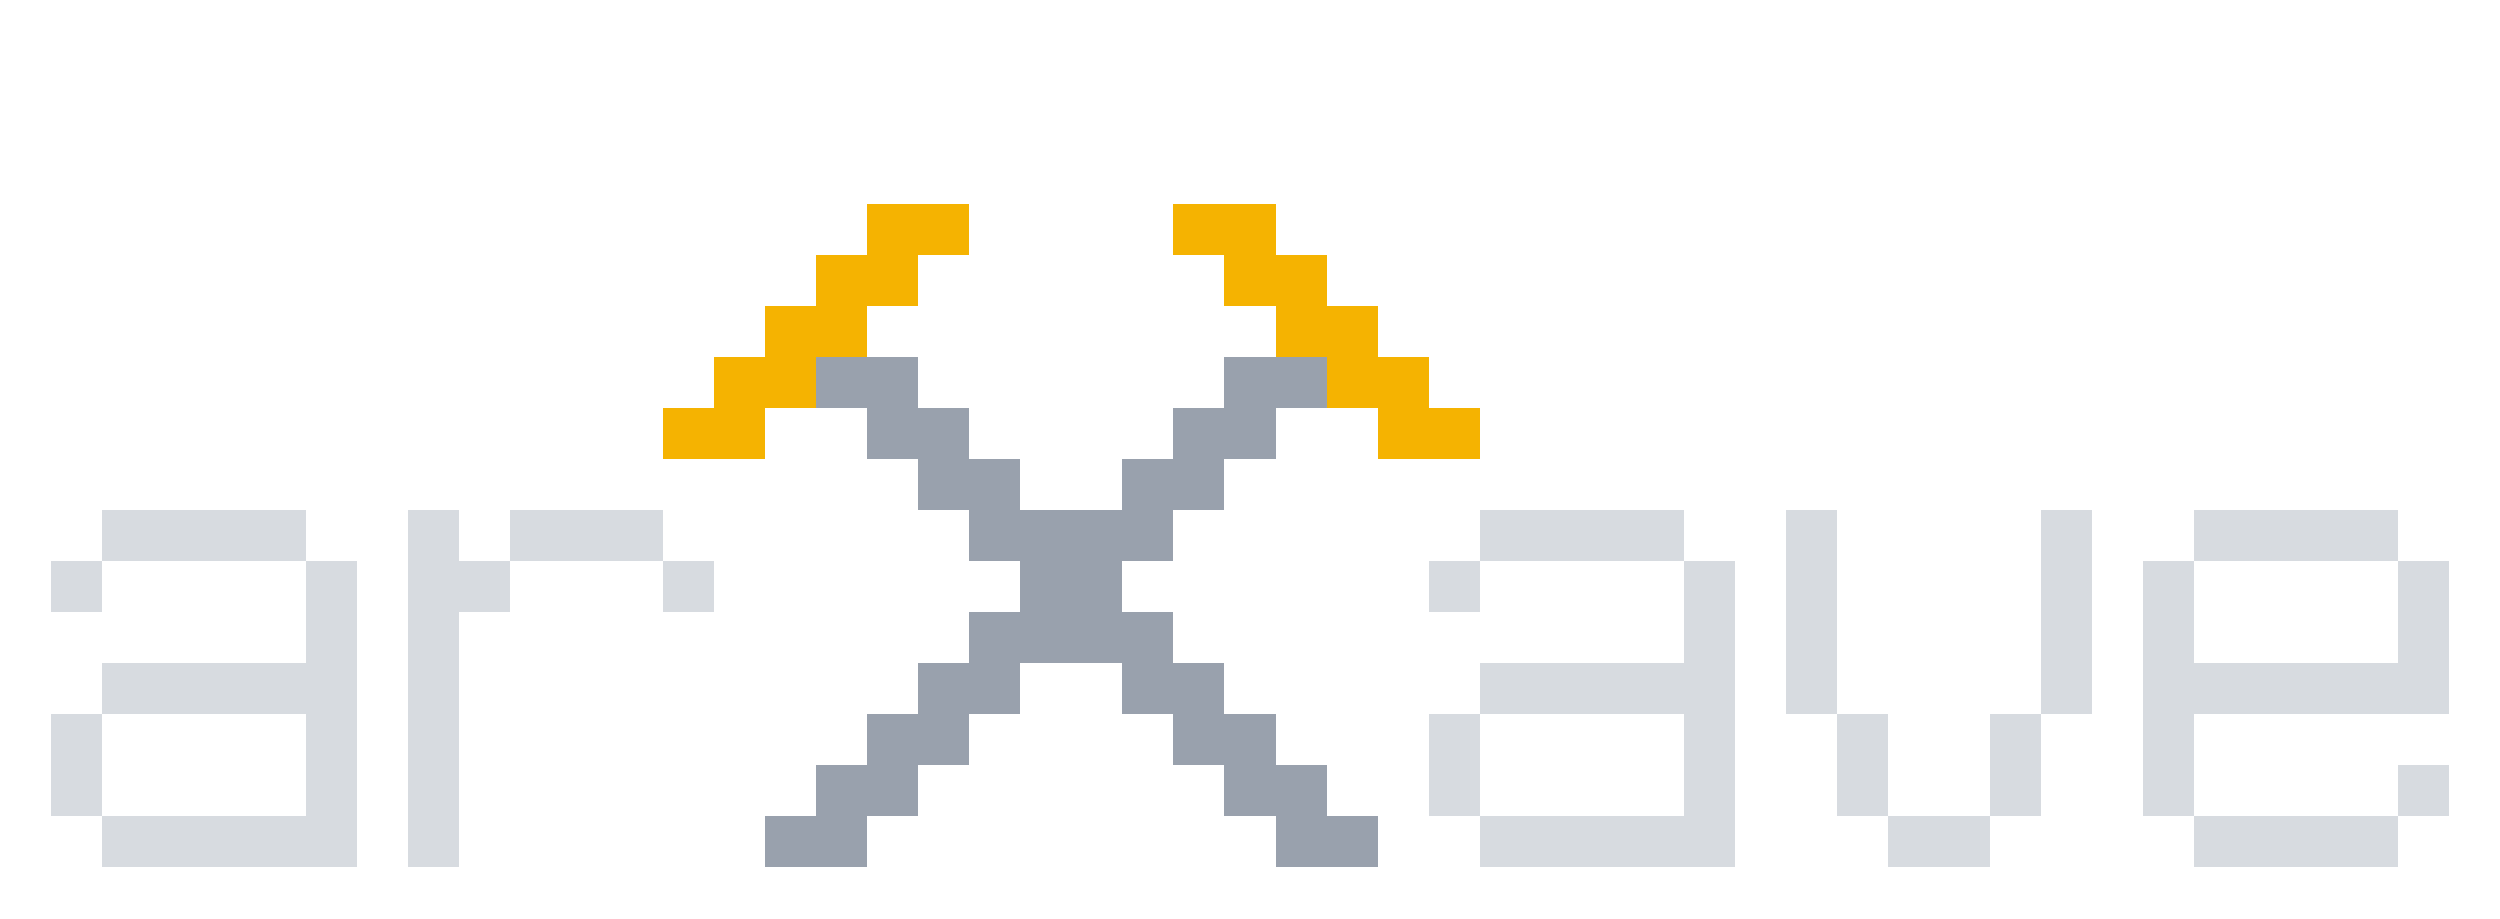
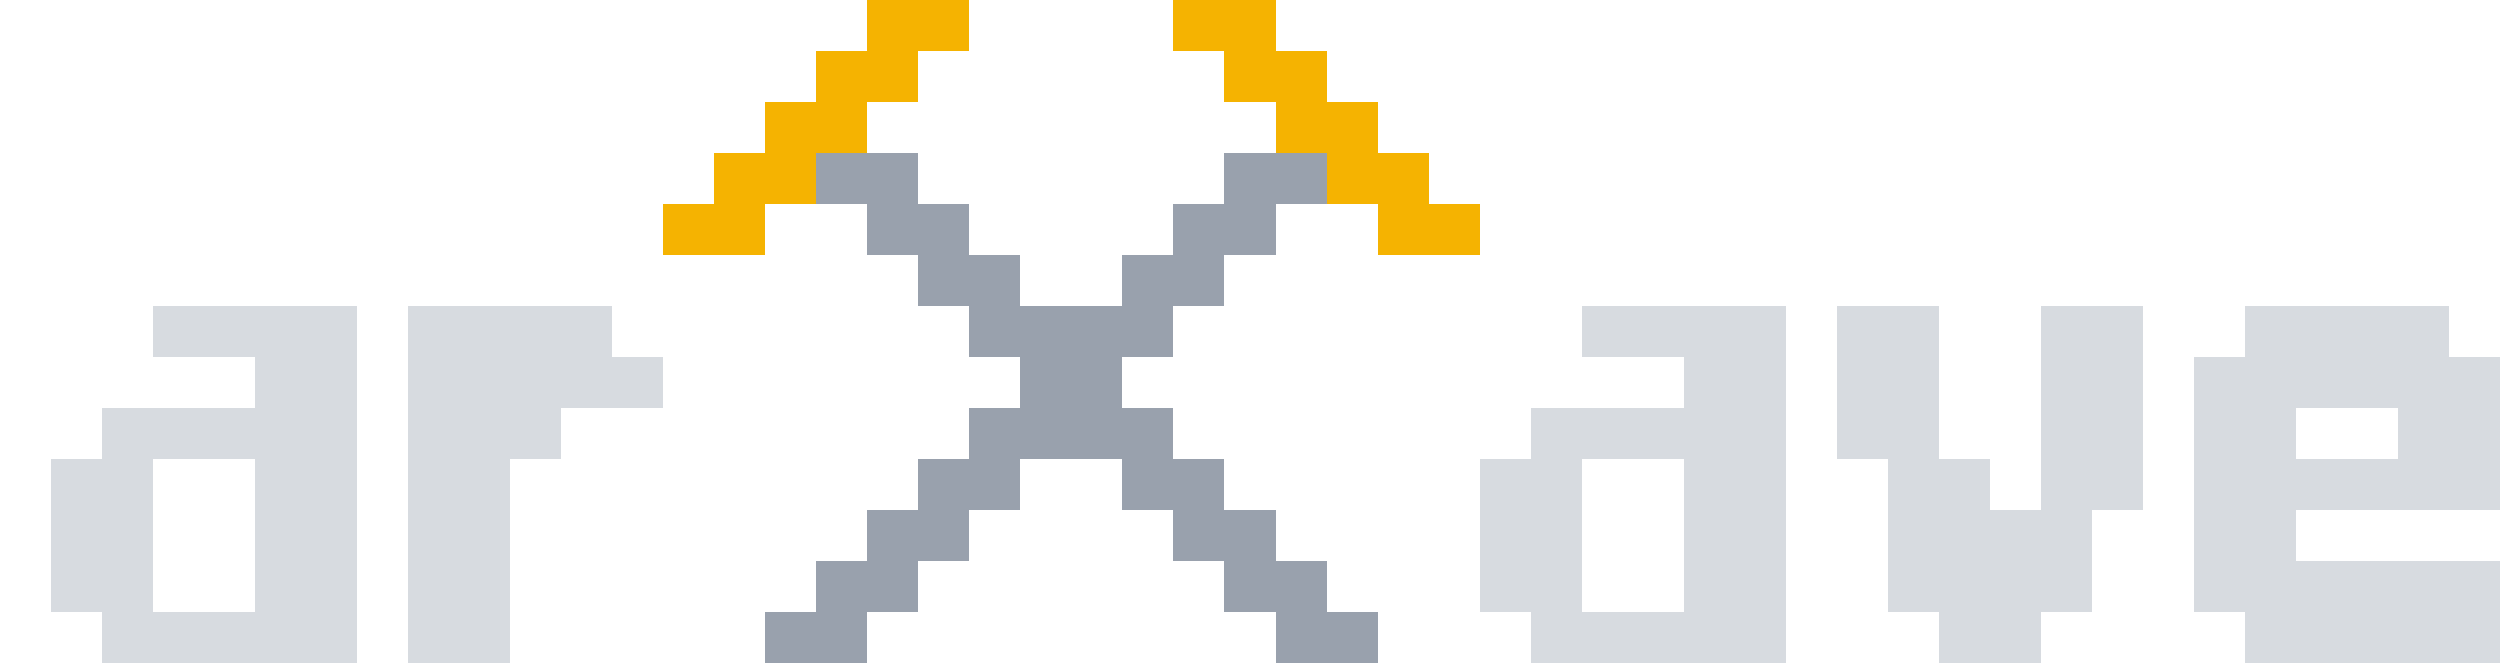
- <svg xmlns="http://www.w3.org/2000/svg" width="392" height="144" viewBox="0 0 392 144" shape-rendering="crispEdges" role="img" aria-label="arXave — pixel wordmark whose X is two crossed daggers">
+ <svg xmlns="http://www.w3.org/2000/svg" width="392" height="104" viewBox="0 32 392 104" shape-rendering="crispEdges" role="img" aria-label="arXave — pixel wordmark whose X is two crossed daggers">
  <g fill="#99a1ad">
    <rect x="120" y="48" width="8" height="8" />
    <rect x="128" y="48" width="8" height="8" />
    <rect x="128" y="56" width="8" height="8" />
    <rect x="136" y="56" width="8" height="8" />
    <rect x="136" y="64" width="8" height="8" />
    <rect x="144" y="64" width="8" height="8" />
    <rect x="144" y="72" width="8" height="8" />
    <rect x="152" y="72" width="8" height="8" />
    <rect x="152" y="80" width="8" height="8" />
    <rect x="160" y="80" width="8" height="8" />
    <rect x="160" y="88" width="8" height="8" />
    <rect x="168" y="88" width="8" height="8" />
    <rect x="168" y="96" width="8" height="8" />
    <rect x="176" y="96" width="8" height="8" />
    <rect x="176" y="104" width="8" height="8" />
    <rect x="184" y="104" width="8" height="8" />
    <rect x="184" y="112" width="8" height="8" />
    <rect x="192" y="112" width="8" height="8" />
    <rect x="192" y="120" width="8" height="8" />
    <rect x="200" y="120" width="8" height="8" />
    <rect x="200" y="128" width="8" height="8" />
    <rect x="208" y="128" width="8" height="8" />
    <rect x="200" y="48" width="8" height="8" />
    <rect x="208" y="48" width="8" height="8" />
    <rect x="192" y="56" width="8" height="8" />
    <rect x="200" y="56" width="8" height="8" />
    <rect x="184" y="64" width="8" height="8" />
    <rect x="192" y="64" width="8" height="8" />
    <rect x="176" y="72" width="8" height="8" />
    <rect x="184" y="72" width="8" height="8" />
    <rect x="168" y="80" width="8" height="8" />
    <rect x="176" y="80" width="8" height="8" />
    <rect x="152" y="96" width="8" height="8" />
    <rect x="160" y="96" width="8" height="8" />
    <rect x="144" y="104" width="8" height="8" />
    <rect x="152" y="104" width="8" height="8" />
    <rect x="136" y="112" width="8" height="8" />
    <rect x="144" y="112" width="8" height="8" />
    <rect x="128" y="120" width="8" height="8" />
    <rect x="136" y="120" width="8" height="8" />
    <rect x="120" y="128" width="8" height="8" />
    <rect x="128" y="128" width="8" height="8" />
  </g>
  <g fill="#f5b301">
    <rect x="104" y="64" width="8" height="8" />
    <rect x="112" y="56" width="8" height="8" />
    <rect x="120" y="48" width="8" height="8" />
    <rect x="128" y="40" width="8" height="8" />
    <rect x="136" y="32" width="8" height="8" />
    <rect x="112" y="64" width="8" height="8" />
    <rect x="120" y="56" width="8" height="8" />
    <rect x="128" y="48" width="8" height="8" />
    <rect x="136" y="40" width="8" height="8" />
    <rect x="144" y="32" width="8" height="8" />
    <rect x="192" y="32" width="8" height="8" />
    <rect x="200" y="40" width="8" height="8" />
    <rect x="208" y="48" width="8" height="8" />
    <rect x="216" y="56" width="8" height="8" />
    <rect x="224" y="64" width="8" height="8" />
    <rect x="184" y="32" width="8" height="8" />
    <rect x="192" y="40" width="8" height="8" />
    <rect x="200" y="48" width="8" height="8" />
    <rect x="208" y="56" width="8" height="8" />
    <rect x="216" y="64" width="8" height="8" />
  </g>
  <g fill="#d7dbe0">
-     <rect x="16" y="80" width="8" height="8" />
    <rect x="24" y="80" width="8" height="8" />
    <rect x="32" y="80" width="8" height="8" />
    <rect x="40" y="80" width="8" height="8" />
-     <rect x="8" y="88" width="8" height="8" />
+     <rect x="48" y="80" width="8" height="8" />
+     <rect x="40" y="88" width="8" height="8" />
    <rect x="48" y="88" width="8" height="8" />
+     <rect x="16" y="96" width="8" height="8" />
+     <rect x="24" y="96" width="8" height="8" />
+     <rect x="32" y="96" width="8" height="8" />
+     <rect x="40" y="96" width="8" height="8" />
    <rect x="48" y="96" width="8" height="8" />
+     <rect x="8" y="104" width="8" height="8" />
    <rect x="16" y="104" width="8" height="8" />
-     <rect x="24" y="104" width="8" height="8" />
-     <rect x="32" y="104" width="8" height="8" />
    <rect x="40" y="104" width="8" height="8" />
    <rect x="48" y="104" width="8" height="8" />
    <rect x="8" y="112" width="8" height="8" />
+     <rect x="16" y="112" width="8" height="8" />
+     <rect x="40" y="112" width="8" height="8" />
    <rect x="48" y="112" width="8" height="8" />
    <rect x="8" y="120" width="8" height="8" />
+     <rect x="16" y="120" width="8" height="8" />
+     <rect x="40" y="120" width="8" height="8" />
    <rect x="48" y="120" width="8" height="8" />
    <rect x="16" y="128" width="8" height="8" />
    <rect x="24" y="128" width="8" height="8" />
    <rect x="32" y="128" width="8" height="8" />
    <rect x="40" y="128" width="8" height="8" />
    <rect x="48" y="128" width="8" height="8" />
    <rect x="64" y="80" width="8" height="8" />
+     <rect x="72" y="80" width="8" height="8" />
    <rect x="80" y="80" width="8" height="8" />
    <rect x="88" y="80" width="8" height="8" />
-     <rect x="96" y="80" width="8" height="8" />
    <rect x="64" y="88" width="8" height="8" />
    <rect x="72" y="88" width="8" height="8" />
-     <rect x="104" y="88" width="8" height="8" />
+     <rect x="80" y="88" width="8" height="8" />
+     <rect x="88" y="88" width="8" height="8" />
+     <rect x="96" y="88" width="8" height="8" />
    <rect x="64" y="96" width="8" height="8" />
+     <rect x="72" y="96" width="8" height="8" />
+     <rect x="80" y="96" width="8" height="8" />
    <rect x="64" y="104" width="8" height="8" />
+     <rect x="72" y="104" width="8" height="8" />
    <rect x="64" y="112" width="8" height="8" />
+     <rect x="72" y="112" width="8" height="8" />
    <rect x="64" y="120" width="8" height="8" />
+     <rect x="72" y="120" width="8" height="8" />
    <rect x="64" y="128" width="8" height="8" />
-     <rect x="232" y="80" width="8" height="8" />
-     <rect x="240" y="80" width="8" height="8" />
+     <rect x="72" y="128" width="8" height="8" />
    <rect x="248" y="80" width="8" height="8" />
    <rect x="256" y="80" width="8" height="8" />
-     <rect x="224" y="88" width="8" height="8" />
+     <rect x="264" y="80" width="8" height="8" />
+     <rect x="272" y="80" width="8" height="8" />
    <rect x="264" y="88" width="8" height="8" />
+     <rect x="272" y="88" width="8" height="8" />
+     <rect x="240" y="96" width="8" height="8" />
+     <rect x="248" y="96" width="8" height="8" />
+     <rect x="256" y="96" width="8" height="8" />
    <rect x="264" y="96" width="8" height="8" />
+     <rect x="272" y="96" width="8" height="8" />
    <rect x="232" y="104" width="8" height="8" />
    <rect x="240" y="104" width="8" height="8" />
-     <rect x="248" y="104" width="8" height="8" />
-     <rect x="256" y="104" width="8" height="8" />
    <rect x="264" y="104" width="8" height="8" />
-     <rect x="224" y="112" width="8" height="8" />
+     <rect x="272" y="104" width="8" height="8" />
+     <rect x="232" y="112" width="8" height="8" />
+     <rect x="240" y="112" width="8" height="8" />
    <rect x="264" y="112" width="8" height="8" />
-     <rect x="224" y="120" width="8" height="8" />
+     <rect x="272" y="112" width="8" height="8" />
+     <rect x="232" y="120" width="8" height="8" />
+     <rect x="240" y="120" width="8" height="8" />
    <rect x="264" y="120" width="8" height="8" />
-     <rect x="232" y="128" width="8" height="8" />
+     <rect x="272" y="120" width="8" height="8" />
    <rect x="240" y="128" width="8" height="8" />
    <rect x="248" y="128" width="8" height="8" />
    <rect x="256" y="128" width="8" height="8" />
    <rect x="264" y="128" width="8" height="8" />
-     <rect x="280" y="80" width="8" height="8" />
+     <rect x="272" y="128" width="8" height="8" />
+     <rect x="288" y="80" width="8" height="8" />
+     <rect x="296" y="80" width="8" height="8" />
    <rect x="320" y="80" width="8" height="8" />
-     <rect x="280" y="88" width="8" height="8" />
+     <rect x="328" y="80" width="8" height="8" />
+     <rect x="288" y="88" width="8" height="8" />
+     <rect x="296" y="88" width="8" height="8" />
    <rect x="320" y="88" width="8" height="8" />
-     <rect x="280" y="96" width="8" height="8" />
+     <rect x="328" y="88" width="8" height="8" />
+     <rect x="288" y="96" width="8" height="8" />
+     <rect x="296" y="96" width="8" height="8" />
    <rect x="320" y="96" width="8" height="8" />
-     <rect x="280" y="104" width="8" height="8" />
+     <rect x="328" y="96" width="8" height="8" />
+     <rect x="296" y="104" width="8" height="8" />
+     <rect x="304" y="104" width="8" height="8" />
    <rect x="320" y="104" width="8" height="8" />
-     <rect x="288" y="112" width="8" height="8" />
+     <rect x="328" y="104" width="8" height="8" />
+     <rect x="296" y="112" width="8" height="8" />
+     <rect x="304" y="112" width="8" height="8" />
    <rect x="312" y="112" width="8" height="8" />
-     <rect x="288" y="120" width="8" height="8" />
+     <rect x="320" y="112" width="8" height="8" />
+     <rect x="296" y="120" width="8" height="8" />
+     <rect x="304" y="120" width="8" height="8" />
    <rect x="312" y="120" width="8" height="8" />
-     <rect x="296" y="128" width="8" height="8" />
+     <rect x="320" y="120" width="8" height="8" />
    <rect x="304" y="128" width="8" height="8" />
-     <rect x="344" y="80" width="8" height="8" />
+     <rect x="312" y="128" width="8" height="8" />
    <rect x="352" y="80" width="8" height="8" />
    <rect x="360" y="80" width="8" height="8" />
    <rect x="368" y="80" width="8" height="8" />
-     <rect x="336" y="88" width="8" height="8" />
+     <rect x="376" y="80" width="8" height="8" />
+     <rect x="344" y="88" width="8" height="8" />
+     <rect x="352" y="88" width="8" height="8" />
+     <rect x="360" y="88" width="8" height="8" />
+     <rect x="368" y="88" width="8" height="8" />
    <rect x="376" y="88" width="8" height="8" />
-     <rect x="336" y="96" width="8" height="8" />
+     <rect x="384" y="88" width="8" height="8" />
+     <rect x="344" y="96" width="8" height="8" />
+     <rect x="352" y="96" width="8" height="8" />
    <rect x="376" y="96" width="8" height="8" />
-     <rect x="336" y="104" width="8" height="8" />
+     <rect x="384" y="96" width="8" height="8" />
    <rect x="344" y="104" width="8" height="8" />
    <rect x="352" y="104" width="8" height="8" />
    <rect x="360" y="104" width="8" height="8" />
    <rect x="368" y="104" width="8" height="8" />
    <rect x="376" y="104" width="8" height="8" />
-     <rect x="336" y="112" width="8" height="8" />
-     <rect x="336" y="120" width="8" height="8" />
+     <rect x="384" y="104" width="8" height="8" />
+     <rect x="344" y="112" width="8" height="8" />
+     <rect x="352" y="112" width="8" height="8" />
+     <rect x="344" y="120" width="8" height="8" />
+     <rect x="352" y="120" width="8" height="8" />
+     <rect x="360" y="120" width="8" height="8" />
+     <rect x="368" y="120" width="8" height="8" />
    <rect x="376" y="120" width="8" height="8" />
-     <rect x="344" y="128" width="8" height="8" />
+     <rect x="384" y="120" width="8" height="8" />
    <rect x="352" y="128" width="8" height="8" />
    <rect x="360" y="128" width="8" height="8" />
    <rect x="368" y="128" width="8" height="8" />
+     <rect x="376" y="128" width="8" height="8" />
+     <rect x="384" y="128" width="8" height="8" />
  </g>
</svg>
